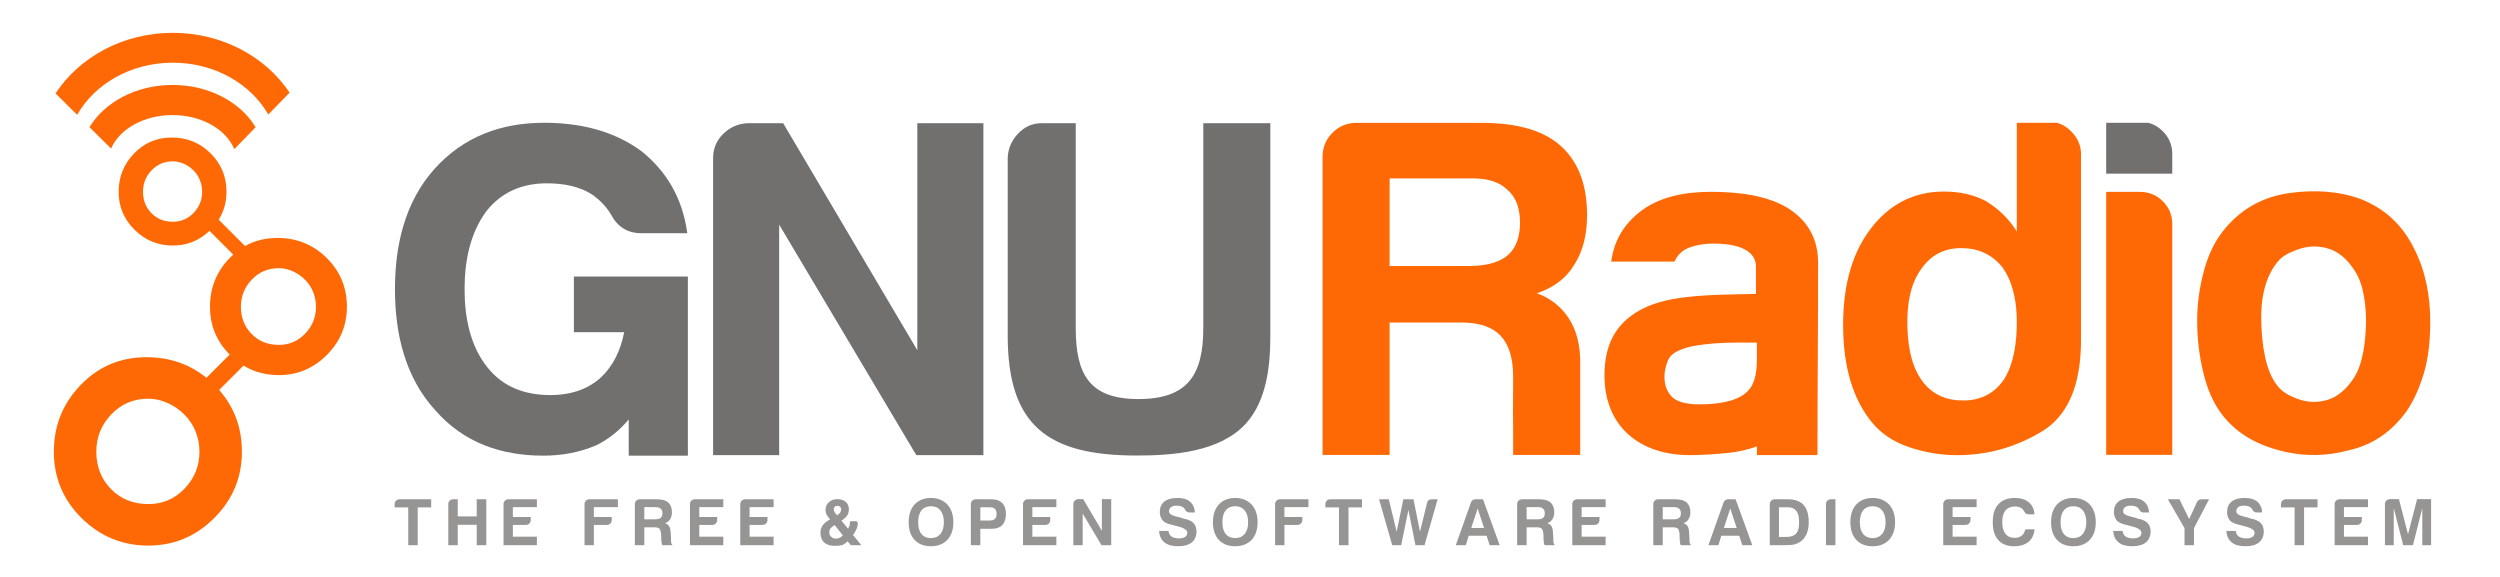
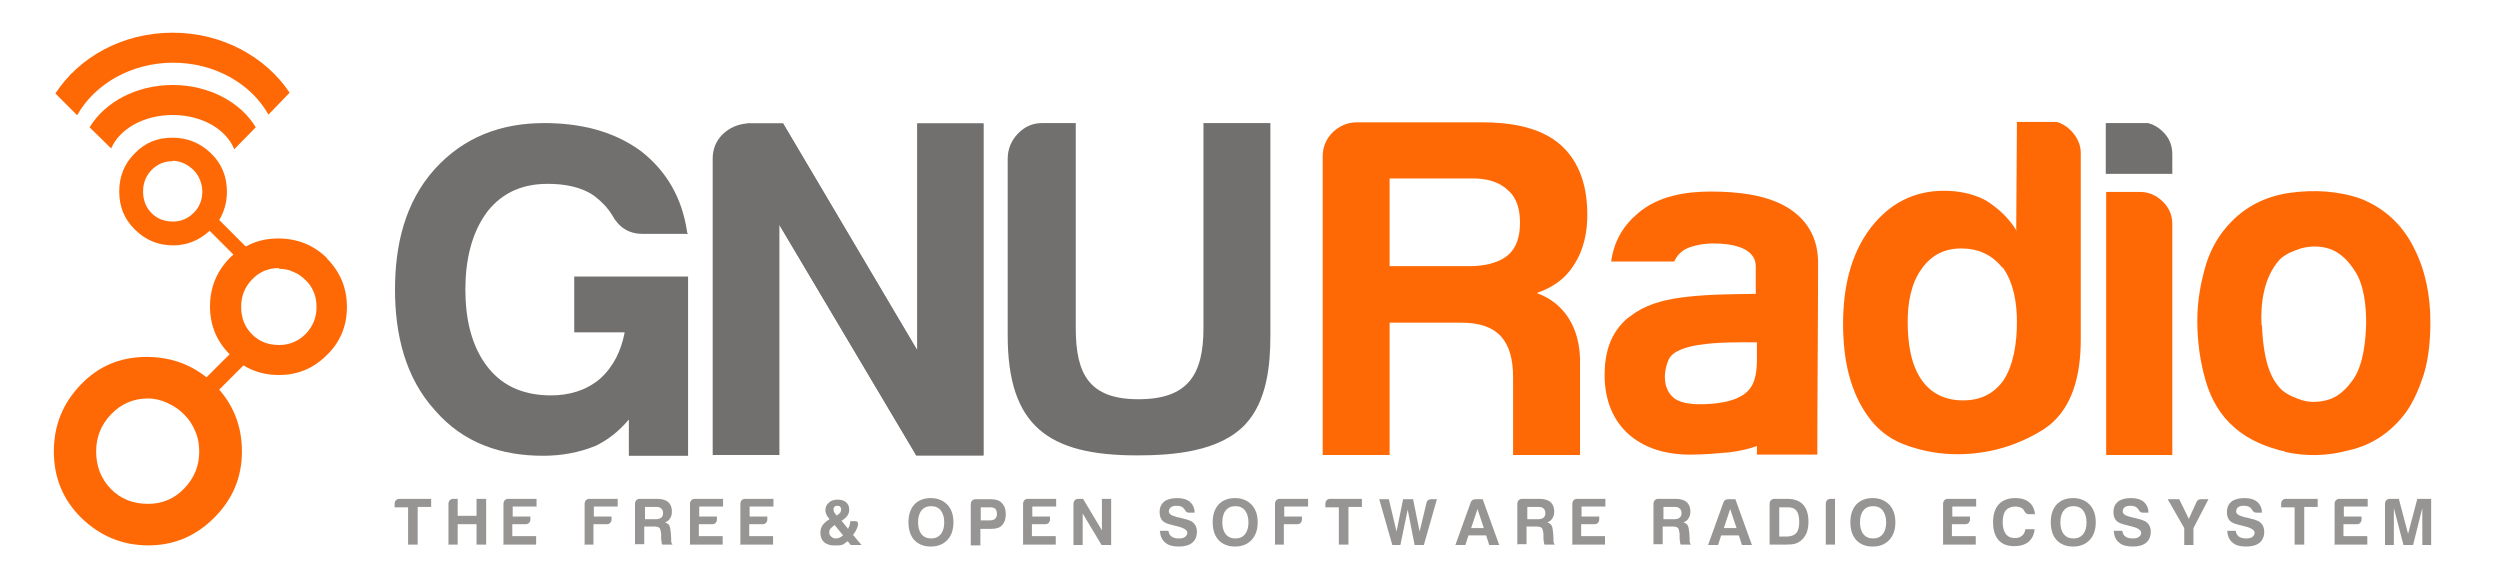
- <svg xmlns="http://www.w3.org/2000/svg" id="svg3965" height="150" width="650" version="1.1">
-   <defs id="defs3967" />
-   <path style="fill:#72706f;fill-rule:evenodd" id="_76325656" d="m 330.289,32.029 -17.434,0 0,53.259 c 0,12.2 -4.055,18.467 -16.888,18.467 -12.809,0 -16.275,-6.547 -16.275,-18.467 l 0,-53.259 -8.844,0 c -2.503,0 -4.581,0.983 -6.263,2.829 -1.684,1.848 -2.581,3.996 -2.581,6.502 l 0,45.898 c 0,23.584 10.597,31.179 33.553,31.179 9.323,0 21.553,-0.88 28.302,-8.236 5.51,-6.005 6.43,-15.163 6.43,-22.943 l 0,-55.228 z" />
-   <path style="fill:#72706f;fill-rule:evenodd" id="_76325560" d="m 185.406,118.334 17.18,0 0,-59.921 35.141,59.07 0.532,0.85 4.558,0 12.868,-0.006 -0.004,-0.797 0,-85.502 -17.18,0 0,59.03 -34.882,-59.03 -9.365,0 c -2.44,0.167 -4.54,1.101 -6.271,2.832 -1.734,1.734 -2.578,3.814 -2.578,6.266 l 0,77.207 z" />
-   <path style="fill:#72706f;fill-rule:evenodd" id="_76325464" d="m 178.695,60.634 -0.095,-0.635 c -1.256,-8.391 -5.146,-15.316 -11.76,-20.648 l -0.007,-0.007 -0.011,-0.007 c -7.396,-5.457 -16.276,-7.418 -25.339,-7.418 -11.17,0 -20.941,3.583 -28.504,11.984 -7.752,8.652 -10.291,19.941 -10.291,31.281 0,11.466 2.585,22.875 10.533,31.543 7.344,8.367 17.069,11.743 28.02,11.743 4.701,0 9.328,-0.804 13.667,-2.642 l 0.011,-0.005 0.014,-0.006 c 3.259,-1.571 6.037,-3.827 8.378,-6.575 l 0.158,-0.186 0,9.414 15.378,0 0,-46.579 -29.637,0 0,14.479 13.075,0 -0.021,0.107 c -0.9,4.557 -2.805,8.732 -6.288,11.894 -3.639,3.15 -8.099,4.35 -12.842,4.35 -6.458,0 -12.182,-1.963 -16.323,-7.103 -4.646,-5.721 -6.02,-13.246 -6.02,-20.435 0,-7.172 1.373,-14.58 5.784,-20.421 3.993,-4.952 9.325,-7.097 15.611,-7.097 4.217,0 8.654,0.739 12.18,3.197 1.804,1.381 3.414,3.036 4.553,5.015 1.65,3.123 4.274,4.757 7.815,4.757 l 11.96,0 z" />
-   <path d="m 418.91,68.021 16.435,0 c 0.822,-1.781 2.126,-3.026 3.98,-3.694 1.988,-0.718 4.117,-0.999 6.224,-0.999 3.945,0 11.007,0.721 10.998,6.03 -0.004,2.322 -0.018,4.645 0.007,6.966 l 7e-4,0.089 -0.089,0.002 c -5.958,0.142 -12.121,0.145 -18.039,0.832 -4.549,0.528 -9.198,1.534 -13.114,4.016 -0.738,0.468 -1.445,0.984 -2.114,1.546 -4.514,3.794 -6.035,9.037 -6.035,14.792 0,13.389 9.247,20.716 22.149,20.732 l 0.252,0 c 3.357,-0.011 6.738,-0.268 10.075,-0.612 2.404,-0.263 4.764,-0.801 7.04,-1.618 l 0.12,-0.043 0,2.249 15.745,0 c 7.1e-4,-16.648 0.162,-33.296 0.162,-49.944 0,-5.842 -2.32,-10.475 -7.148,-13.793 -5.703,-3.897 -14.035,-4.698 -20.751,-4.698 -6.652,0 -13.789,1.237 -19.009,5.666 -3.923,3.275 -6.218,7.426 -6.89,12.482 z m 37.891,21.065 0,4.023 c -0.032,2.975 -0.212,6.413 -2.448,8.649 -2.887,2.887 -8.634,3.374 -12.503,3.374 -2.197,0 -5.369,-0.282 -7.049,-1.867 -2.584,-2.437 -2.424,-6.572 -1.113,-9.612 1.132,-2.626 5.339,-3.502 7.839,-3.891 4.867,-0.758 10.261,-0.73 15.185,-0.677 l 0.089,0.001 z" id="_76324888" style="fill:#ff6905;fill-rule:evenodd" />
-   <path d="m 594.141,117.476 c 5.498,1.217 11.015,1.095 16.452,-0.381 6.322,-1.379 11.288,-4.91 15.083,-10.126 2.011,-2.923 3.422,-6.29 4.455,-9.671 1.332,-4.334 1.732,-9.092 1.732,-13.607 0,-6.595 -1.151,-13.157 -4.203,-19.056 -2.958,-6.064 -7.561,-10.388 -13.838,-12.87 -5.899,-2.149 -12.151,-2.432 -18.333,-1.604 -6.606,0.888 -12.189,3.735 -16.563,8.777 -2.836,3.199 -4.675,7.019 -5.803,11.121 -1.22,4.364 -1.86,8.843 -1.86,13.377 0,5.332 0.714,10.607 2.219,15.726 1.383,4.654 3.714,8.813 7.426,12.004 3.701,3.322 8.433,5.229 13.234,6.309 z M 587.956,84.563 c -0.267,-5.931 0.563,-12.498 4.726,-17.067 1.435,-1.409 3.607,-2.298 5.5,-2.881 2.506,-0.75 5.025,-0.699 7.506,0.128 2.881,0.96 5.016,3.254 6.61,5.753 2.392,3.721 2.872,9.139 2.872,13.451 -0.114,4.474 -0.687,10.592 -3.233,14.423 -1.676,2.513 -3.914,4.765 -6.887,5.626 -2.554,0.739 -5.118,0.661 -7.614,-0.256 -1.875,-0.689 -4.024,-1.733 -5.247,-3.373 -3.251,-3.918 -4.027,-10.917 -4.233,-15.804 z" id="_97397504" style="fill:#ff6905;fill-rule:evenodd" />
-   <path style="fill:#72706f;fill-rule:evenodd" id="path3476" d="m 547.61,45.157 17.18,0 0,-5.118 c 0,-2.308 -0.819,-4.275 -2.451,-5.906 -1.067,-1.067 -2.318,-1.83 -3.773,-2.198 l -10.956,7.1e-4 0,13.221 z" />
-   <path d="m 547.61,49.894 0,68.378 17.18,0 0,-60.042 c 0,-2.297 -0.827,-4.261 -2.451,-5.885 -1.624,-1.624 -3.588,-2.451 -5.885,-2.451 l -8.844,0 z" id="_97397312" style="fill:#ff6905;fill-rule:evenodd" />
-   <path style="fill:#ff6905;fill-rule:evenodd" id="path3480" d="m 524.37,31.935 0,28.249 -0.166,-0.262 c -2.018,-3.176 -4.686,-5.713 -7.907,-7.654 -3.369,-1.776 -7.097,-2.466 -10.881,-2.466 -7.936,0 -14.213,3.369 -19.024,9.64 -5.471,7.157 -7.18,16.183 -7.18,25.011 0,8.767 1.636,17.932 7.179,24.989 2.574,3.278 5.948,5.461 9.887,6.788 4.079,1.402 8.298,2.112 12.61,2.112 7.912,0 15.278,-2.073 22.034,-6.19 8.205,-4.984 10.14,-14.81 10.14,-23.74 l 0,-48.396 c 0,-2.242 -0.919,-4.147 -2.452,-5.76 -1.065,-1.12 -2.329,-1.937 -3.821,-2.323 l -10.42,7.1e-4 z m -3.744,37.562 c 2.903,4.068 3.744,9.302 3.744,14.195 0,5.001 -0.65,10.919 -3.489,15.189 -2.557,3.584 -6.109,5.246 -10.489,5.246 -4.437,0 -8.13,-1.583 -10.743,-5.245 -3.023,-4.238 -3.743,-10.121 -3.743,-15.189 0,-4.783 0.802,-10.019 3.743,-13.94 2.504,-3.51 5.926,-5.245 10.235,-5.245 4.362,0 8,1.567 10.742,4.991 z" />
-   <path d="m 343.867,118.275 17.433,0 0,-34.419 18.699,0 c 9.585,0 13.419,4.896 13.419,14.163 l 0,0.218 c -0.002,2.819 -0.046,5.638 -0.04,8.457 l -3.5e-4,0.144 c -0.003,1.53 0.007,3.061 0.04,4.593 l 0,6.845 17.434,0 0,-23.267 c 0.159,-4.834 -0.865,-9.762 -3.947,-13.601 -1.815,-2.261 -4.348,-4.113 -7.099,-5.061 l -0.245,-0.084 0.245,-0.086 c 3.886,-1.359 7.224,-3.592 9.375,-7.161 2.577,-3.878 3.457,-8.505 3.457,-13.098 0,-6.808 -1.697,-13.386 -6.913,-18.055 -5.424,-4.806 -13.542,-5.926 -20.518,-5.926 l -32.497,0 c -2.441,0 -4.539,0.85 -6.266,2.578 -1.728,1.727 -2.578,3.825 -2.578,6.266 l 0,77.496 z m 48.09,-68.883 c 2.499,2.128 3.248,5.331 3.248,8.493 0,3.169 -0.743,6.381 -3.25,8.516 -2.665,2.247 -6.626,2.752 -9.987,2.752 l -20.668,0 0,-22.769 21.663,0 c 3.217,0 6.639,0.653 8.994,3.008 z" id="_97397120" style="fill:#ff6905;fill-rule:evenodd" />
-   <path style="fill:#ff6905;fill-rule:evenodd" id="path3486" d="m 20.067,29.854 c 4.549,-8.034 13.976,-13.554 24.866,-13.554 10.854,0 20.256,5.485 24.822,13.476 l 5.541,-5.685 C 69.082,14.769 57.808,8.536 44.933,8.536 c -12.967,0 -24.311,6.323 -30.496,15.758 l 5.63,5.561 z" />
-   <path style="fill:#ff6905;fill-rule:evenodd" id="path3488" d="m 44.866,22.085 c -9.485,0 -17.688,4.484 -21.598,10.996 l 5.617,5.547 c 2.163,-5.053 8.501,-8.713 15.981,-8.713 7.555,0 13.944,3.734 16.044,8.865 l 5.554,-5.698 C 62.555,26.57 54.352,22.085 44.866,22.085 Z" />
-   <path d="m 106.144,141.748 0,-9.818 -3.539,0 0,-0.867 q 0,-0.52 0.347,-0.867 0.382,-0.382 0.902,-0.382 l 8.257,0 0,2.116 -3.504,0 0,9.818 -2.463,0 z" style="fill:#969594;fill-rule:evenodd" id="path4301" />
-   <path d="m 116.553,141.748 0,-10.685 q 0,-0.52 0.347,-0.867 0.382,-0.382 0.902,-0.382 l 1.214,0 0,4.441 4.926,0 0,-4.441 2.498,0 0,11.934 -2.498,0 0,-5.308 -4.926,0 0,5.308 -2.463,0 z" style="fill:#969594;fill-rule:evenodd" id="path4298" />
-   <path d="m 130.917,141.748 0,-10.685 q 0,-0.52 0.347,-0.867 0.382,-0.382 0.902,-0.382 l 7.424,0 0,2.047 -6.245,0 0,2.567 4.649,0 0,0.798 q 0,0.52 -0.382,0.902 -0.347,0.347 -0.867,0.347 l -3.4,0 0,3.053 6.245,0 0,2.22 -8.673,0 z" style="fill:#969594;fill-rule:evenodd" id="path4295" />
-   <path d="m 151.978,141.748 0,-10.685 q 0,-0.52 0.347,-0.867 0.382,-0.382 0.902,-0.382 l 7.424,0 0,2.047 -6.245,0 0,2.567 4.649,0 0,0.798 q 0,0.52 -0.382,0.902 -0.347,0.347 -0.867,0.347 l -3.4,0 0,5.273 -2.428,0 z" style="fill:#969594;fill-rule:evenodd" id="path4292" />
-   <path d="m 165.057,141.748 0,-10.685 q 0,-0.52 0.347,-0.867 0.382,-0.382 0.902,-0.382 l 4.545,0 q 1.943,0 2.879,0.833 0.971,0.867 0.971,2.533 0,1.11 -0.486,1.839 -0.416,0.694 -1.318,1.006 0.798,0.278 1.11,0.833 0.312,0.52 0.382,1.769 l 0.069,1.422 q 0,0.208 0,0.451 0,0.243 0.035,0.451 0.104,0.624 0.416,0.798 l -2.706,0 q -0.173,-0.347 -0.208,-0.729 -0.069,-0.555 -0.069,-0.763 l -0.035,-1.284 q -0.069,-1.041 -0.416,-1.492 -0.382,-0.382 -1.353,-0.382 l -2.602,0 0,4.649 -2.463,0 z m 2.463,-6.73 2.879,0 q 0.937,0 1.388,-0.382 0.451,-0.382 0.451,-1.18 0,-0.798 -0.451,-1.18 -0.416,-0.416 -1.249,-0.416 l -3.018,0 0,3.157 z" style="fill:#969594;fill-rule:evenodd" id="path4289" />
-   <path d="m 179.386,141.748 0,-10.685 q 0,-0.52 0.347,-0.867 0.382,-0.382 0.902,-0.382 l 7.424,0 0,2.047 -6.245,0 0,2.567 4.649,0 0,0.798 q 0,0.52 -0.382,0.902 -0.347,0.347 -0.867,0.347 l -3.4,0 0,3.053 6.245,0 0,2.22 -8.673,0 z" style="fill:#969594;fill-rule:evenodd" id="path4286" />
-   <path d="m 192.465,141.748 0,-10.685 q 0,-0.52 0.347,-0.867 0.382,-0.382 0.902,-0.382 l 7.424,0 0,2.047 -6.245,0 0,2.567 4.649,0 0,0.798 q 0,0.52 -0.382,0.902 -0.347,0.347 -0.867,0.347 l -3.4,0 0,3.053 6.245,0 0,2.22 -8.673,0 z" style="fill:#969594;fill-rule:evenodd" id="path4283" />
-   <path d="m 216.995,136.51 -0.624,0.451 q -0.416,0.312 -0.555,0.624 -0.208,0.382 -0.208,0.833 0,0.659 0.486,1.145 0.486,0.486 1.18,0.486 0.486,0 1.006,-0.208 0.416,-0.173 0.867,-0.624 l -2.151,-2.706 z m 0.624,-2.533 0.312,-0.208 q 0.382,-0.278 0.555,-0.59 0.208,-0.347 0.208,-0.763 0,-0.416 -0.278,-0.659 -0.243,-0.243 -0.694,-0.243 -0.451,0 -0.694,0.243 -0.278,0.278 -0.278,0.659 0,0.139 0.139,0.486 0.035,0.173 0.139,0.312 0.104,0.139 0.208,0.278 l 0.382,0.486 z m -1.804,1.075 -0.486,-0.624 q -0.382,-0.451 -0.52,-0.902 -0.173,-0.451 -0.173,-0.902 0,-1.318 0.867,-2.047 0.833,-0.798 2.255,-0.798 1.353,0 2.151,0.729 0.798,0.694 0.798,1.908 0,0.937 -0.451,1.631 -0.52,0.729 -1.492,1.318 l 1.735,2.116 q 0.208,-0.382 0.382,-0.867 0.104,-0.659 0.173,-1.11 l 1.249,0 q 0.555,0 0.659,0.312 0.104,0.312 0.069,0.59 -0.104,0.486 -0.278,1.041 -0.416,0.937 -0.971,1.665 l 2.186,2.637 -2.775,0 -0.798,-1.006 q -0.382,0.347 -0.763,0.624 -0.382,0.278 -0.798,0.382 -1.145,0.243 -2.394,0.139 -1.249,-0.104 -2.116,-0.798 -1.006,-0.937 -1.006,-2.498 0,-1.145 0.555,-1.977 0.59,-0.833 1.943,-1.561 z" style="fill:#969594;fill-rule:evenodd" id="path4280" />
-   <path d="m 238.717,135.781 q 0,2.012 0.867,3.053 0.867,1.075 2.463,1.075 1.561,0 2.463,-1.075 0.902,-1.11 0.902,-3.053 0,-1.943 -0.902,-3.088 -0.902,-1.075 -2.463,-1.075 -1.596,0 -2.463,1.075 -0.867,1.075 -0.867,3.088 z m -2.463,0 q 0,-2.914 1.526,-4.614 1.631,-1.7 4.267,-1.7 2.602,0 4.267,1.7 1.561,1.735 1.561,4.614 0,2.879 -1.561,4.579 -1.596,1.665 -4.267,1.665 -2.706,0 -4.267,-1.665 -1.526,-1.665 -1.526,-4.579 z" style="fill:#969594;fill-rule:evenodd" id="path4277" />
-   <path d="m 254.884,137.481 0,4.267 -2.463,0 0,-10.685 q 0,-0.52 0.347,-0.867 0.382,-0.382 0.902,-0.382 l 4.059,0 q 1.908,0 2.845,0.971 0.971,0.971 0.971,2.879 0,1.804 -0.937,2.845 -0.937,0.971 -2.706,0.971 l -3.018,0 z m 0,-2.151 2.394,0 q 0.971,0 1.388,-0.416 0.451,-0.382 0.451,-1.318 0,-0.798 -0.416,-1.284 -0.486,-0.416 -1.284,-0.416 l -2.533,0 0,3.435 z" style="fill:#969594;fill-rule:evenodd" id="path4274" />
-   <path d="m 265.985,141.748 0,-10.685 q 0,-0.52 0.347,-0.867 0.382,-0.382 0.902,-0.382 l 7.424,0 0,2.047 -6.245,0 0,2.567 4.649,0 0,0.798 q 0,0.52 -0.382,0.902 -0.347,0.347 -0.867,0.347 l -3.4,0 0,3.053 6.245,0 0,2.22 -8.673,0 z" style="fill:#969594;fill-rule:evenodd" id="path4271" />
-   <path d="m 279.067,141.748 0,-10.685 q 0,-0.52 0.347,-0.867 0.382,-0.382 0.902,-0.416 l 1.318,0 4.857,8.222 0,-8.222 2.428,0 0,11.969 -2.533,0 -4.892,-8.222 0,8.222 -2.428,0 z" style="fill:#969594;fill-rule:evenodd" id="path4268" />
-   <path d="m 301.375,138.036 2.428,0 q 0.139,1.041 0.798,1.457 0.694,0.486 1.908,0.486 1.075,0 1.631,-0.382 0.555,-0.382 0.555,-1.11 0,-1.11 -3.122,-1.804 l -0.069,-0.035 q 0,0 -0.278,-0.069 -1.769,-0.382 -2.359,-0.798 -0.694,-0.382 -0.971,-1.11 -0.347,-0.624 -0.347,-1.596 0,-1.7 1.18,-2.671 1.18,-0.937 3.435,-0.937 2.116,0 3.261,0.971 1.18,1.075 1.249,2.81 l -1.388,0 q -0.798,0 -1.145,-0.729 l 0,0 q -0.173,-0.347 -0.486,-0.59 -0.624,-0.451 -1.7,-0.451 -1.041,0 -1.492,0.382 -0.52,0.382 -0.52,1.075 0,0.937 2.012,1.388 0.59,0.173 0.867,0.208 0.624,0.208 1.075,0.347 0.486,0.104 0.763,0.173 0.486,0.208 0.971,0.416 0.694,0.416 1.075,1.075 0.382,0.729 0.382,1.596 0,1.873 -1.249,2.914 -1.249,0.971 -3.539,0.971 -2.359,0 -3.539,-1.006 -1.284,-1.006 -1.388,-2.984 z" style="fill:#969594;fill-rule:evenodd" id="path4265" />
-   <path d="m 331.525,141.748 0,-10.685 q 0,-0.52 0.347,-0.867 0.382,-0.382 0.902,-0.382 l 7.424,0 0,2.047 -6.245,0 0,2.567 4.649,0 0,0.798 q 0,0.52 -0.382,0.902 -0.347,0.347 -0.867,0.347 l -3.4,0 0,5.273 -2.428,0 z" style="fill:#969594;fill-rule:evenodd" id="path4262" />
-   <path d="m 348.142,141.748 0,-9.818 -3.539,0 0,-0.867 q 0,-0.52 0.347,-0.867 0.382,-0.382 0.902,-0.382 l 8.257,0 0,2.116 -3.504,0 0,9.818 -2.463,0 z" style="fill:#969594;fill-rule:evenodd" id="path4259" />
-   <path d="m 361.985,141.748 -3.435,-11.934 2.533,0 2.047,8.43 1.735,-8.43 2.637,0 1.7,8.43 1.839,-7.528 q 0.208,-0.902 1.214,-0.902 l 1.526,0 -3.4,11.934 -2.359,0 -1.839,-9.159 -1.873,9.159 -2.324,0 z" style="fill:#969594;fill-rule:evenodd" id="path4256" />
-   <path d="m 383.637,129.814 1.943,0 4.337,11.934 -2.602,0 -0.798,-2.463 -4.649,0 -0.763,2.463 -2.602,0 3.955,-11.136 q 0.312,-0.798 1.18,-0.798 z m 0.555,2.394 -1.665,5.065 3.33,0 -1.665,-5.065 z" style="fill:#969594;fill-rule:evenodd" id="path4253" />
-   <path d="m 394.462,141.748 0,-10.685 q 0,-0.52 0.347,-0.867 0.382,-0.382 0.902,-0.382 l 4.545,0 q 1.943,0 2.879,0.833 0.971,0.867 0.971,2.533 0,1.11 -0.486,1.839 -0.416,0.694 -1.318,1.006 0.798,0.278 1.11,0.833 0.312,0.52 0.382,1.769 l 0.069,1.422 q 0,0.208 0,0.451 0,0.243 0.035,0.451 0.104,0.624 0.416,0.798 l -2.706,0 q -0.173,-0.347 -0.208,-0.729 -0.069,-0.555 -0.069,-0.763 l -0.035,-1.284 q -0.069,-1.041 -0.416,-1.492 -0.382,-0.382 -1.353,-0.382 l -2.602,0 0,4.649 -2.463,0 z m 2.463,-6.73 2.879,0 q 0.937,0 1.388,-0.382 0.451,-0.382 0.451,-1.18 0,-0.798 -0.451,-1.18 -0.416,-0.416 -1.249,-0.416 l -3.018,0 0,3.157 z" style="fill:#969594;fill-rule:evenodd" id="path4250" />
-   <path d="m 408.791,141.748 0,-10.685 q 0,-0.52 0.347,-0.867 0.382,-0.382 0.902,-0.382 l 7.424,0 0,2.047 -6.245,0 0,2.567 4.649,0 0,0.798 q 0,0.52 -0.382,0.902 -0.347,0.347 -0.867,0.347 l -3.4,0 0,3.053 6.245,0 0,2.22 -8.673,0 z" style="fill:#969594;fill-rule:evenodd" id="path4247" />
-   <path d="m 429.852,141.748 0,-10.685 q 0,-0.52 0.347,-0.867 0.382,-0.382 0.902,-0.382 l 4.545,0 q 1.943,0 2.879,0.833 0.971,0.867 0.971,2.533 0,1.11 -0.486,1.839 -0.416,0.694 -1.318,1.006 0.798,0.278 1.11,0.833 0.312,0.52 0.382,1.769 l 0.069,1.422 q 0,0.208 0,0.451 0,0.243 0.035,0.451 0.104,0.624 0.416,0.798 l -2.706,0 q -0.173,-0.347 -0.208,-0.729 -0.069,-0.555 -0.069,-0.763 l -0.035,-1.284 q -0.069,-1.041 -0.416,-1.492 -0.382,-0.382 -1.353,-0.382 l -2.602,0 0,4.649 -2.463,0 z m 2.463,-6.73 2.879,0 q 0.937,0 1.388,-0.382 0.451,-0.382 0.451,-1.18 0,-0.798 -0.451,-1.18 -0.416,-0.416 -1.249,-0.416 l -3.018,0 0,3.157 z" style="fill:#969594;fill-rule:evenodd" id="path4244" />
-   <path d="m 449.316,129.814 1.943,0 4.337,11.934 -2.602,0 -0.798,-2.463 -4.649,0 -0.763,2.463 -2.602,0 3.955,-11.136 q 0.312,-0.798 1.18,-0.798 z m 0.555,2.394 -1.665,5.065 3.33,0 -1.665,-5.065 z" style="fill:#969594;fill-rule:evenodd" id="path4241" />
-   <path d="m 460.14,141.748 0,-10.685 q 0,-0.52 0.347,-0.867 0.382,-0.382 0.902,-0.382 l 3.435,0 q 2.741,0 4.094,1.457 1.353,1.526 1.353,4.51 0,1.596 -0.486,2.879 -0.555,1.318 -1.457,2.012 -0.763,0.59 -1.631,0.833 -0.833,0.243 -2.533,0.243 l -4.024,0 z m 2.394,-2.151 1.977,0 q 1.7,0 2.498,-0.902 0.763,-0.833 0.763,-2.914 0,-2.012 -0.729,-2.949 -0.694,-0.937 -2.22,-0.937 l -2.29,0 0,7.702 z" style="fill:#969594;fill-rule:evenodd" id="path4238" />
-   <path d="m 474.746,141.748 0,-10.685 q 0,-0.52 0.347,-0.867 0.382,-0.382 0.902,-0.382 l 1.214,0 0,11.934 -2.463,0 z" style="fill:#969594;fill-rule:evenodd" id="path4235" />
-   <path d="m 483.559,135.781 q 0,2.012 0.867,3.053 0.867,1.075 2.463,1.075 1.561,0 2.463,-1.075 0.902,-1.11 0.902,-3.053 0,-1.943 -0.902,-3.088 -0.902,-1.075 -2.463,-1.075 -1.596,0 -2.463,1.075 -0.867,1.075 -0.867,3.088 z m -2.463,0 q 0,-2.914 1.526,-4.614 1.631,-1.7 4.267,-1.7 2.602,0 4.267,1.7 1.561,1.735 1.561,4.614 0,2.879 -1.561,4.579 -1.596,1.665 -4.267,1.665 -2.706,0 -4.267,-1.665 -1.526,-1.665 -1.526,-4.579 z" style="fill:#969594;fill-rule:evenodd" id="path4232" />
-   <path d="m 505.247,141.748 0,-10.685 q 0,-0.52 0.347,-0.867 0.382,-0.382 0.902,-0.382 l 7.424,0 0,2.047 -6.245,0 0,2.567 4.649,0 0,0.798 q 0,0.52 -0.382,0.902 -0.347,0.347 -0.867,0.347 l -3.4,0 0,3.053 6.245,0 0,2.22 -8.673,0 z" style="fill:#969594;fill-rule:evenodd" id="path4229" />
-   <path d="m 528.976,137.62 q -0.173,2.082 -1.561,3.261 -1.422,1.145 -3.747,1.145 -2.706,0 -4.128,-1.631 -1.422,-1.561 -1.422,-4.614 0,-3.122 1.457,-4.684 1.492,-1.631 4.302,-1.631 2.29,0 3.643,1.145 1.284,1.11 1.457,3.122 l -1.492,0 q -0.833,0 -1.18,-0.729 l 0,0 q -0.243,-0.451 -0.59,-0.798 -0.694,-0.52 -1.839,-0.52 -1.596,0 -2.463,1.041 -0.833,1.041 -0.833,3.053 0,1.943 0.833,2.984 0.798,1.075 2.394,1.075 1.11,0 1.839,-0.555 0.659,-0.52 0.937,-1.665 l 2.394,0 z" style="fill:#969594;fill-rule:evenodd" id="path4226" />
-   <path d="m 535.742,135.781 q 0,2.012 0.867,3.053 0.867,1.075 2.463,1.075 1.561,0 2.463,-1.075 0.902,-1.11 0.902,-3.053 0,-1.943 -0.902,-3.088 -0.902,-1.075 -2.463,-1.075 -1.596,0 -2.463,1.075 -0.867,1.075 -0.867,3.088 z m -2.463,0 q 0,-2.914 1.526,-4.614 1.631,-1.7 4.267,-1.7 2.602,0 4.267,1.7 1.561,1.735 1.561,4.614 0,2.879 -1.561,4.579 -1.596,1.665 -4.267,1.665 -2.706,0 -4.267,-1.665 -1.526,-1.665 -1.526,-4.579 z" style="fill:#969594;fill-rule:evenodd" id="path4223" />
-   <path d="m 549.446,138.036 2.428,0 q 0.139,1.041 0.798,1.457 0.694,0.486 1.908,0.486 1.075,0 1.631,-0.382 0.555,-0.382 0.555,-1.11 0,-1.11 -3.122,-1.804 l -0.069,-0.035 q 0,0 -0.278,-0.069 -1.769,-0.382 -2.359,-0.798 -0.694,-0.382 -0.971,-1.11 -0.347,-0.624 -0.347,-1.596 0,-1.7 1.18,-2.671 1.18,-0.937 3.435,-0.937 2.116,0 3.261,0.971 1.18,1.075 1.249,2.81 l -1.388,0 q -0.798,0 -1.145,-0.729 l 0,0 q -0.173,-0.347 -0.486,-0.59 -0.624,-0.451 -1.7,-0.451 -1.041,0 -1.492,0.382 -0.52,0.382 -0.52,1.075 0,0.937 2.012,1.388 0.59,0.173 0.867,0.208 0.624,0.208 1.075,0.347 0.486,0.104 0.763,0.173 0.486,0.208 0.971,0.416 0.694,0.416 1.075,1.075 0.382,0.729 0.382,1.596 0,1.873 -1.249,2.914 -1.249,0.971 -3.539,0.971 -2.359,0 -3.539,-1.006 -1.284,-1.006 -1.388,-2.984 z" style="fill:#969594;fill-rule:evenodd" id="path4220" />
-   <path d="m 570.437,141.748 -2.463,0 0,-4.441 -4.337,-7.494 3.018,0 2.533,5.135 2.047,-4.441 q 0.347,-0.694 1.145,-0.694 l 1.977,0 -3.92,7.494 0,4.441 z" style="fill:#969594;fill-rule:evenodd" id="path4217" />
-   <path d="m 578.866,138.036 2.428,0 q 0.139,1.041 0.798,1.457 0.694,0.486 1.908,0.486 1.075,0 1.631,-0.382 0.555,-0.382 0.555,-1.11 0,-1.11 -3.122,-1.804 l -0.069,-0.035 q 0,0 -0.278,-0.069 -1.769,-0.382 -2.359,-0.798 -0.694,-0.382 -0.971,-1.11 -0.347,-0.624 -0.347,-1.596 0,-1.7 1.18,-2.671 1.18,-0.937 3.435,-0.937 2.116,0 3.261,0.971 1.18,1.075 1.249,2.81 l -1.388,0 q -0.798,0 -1.145,-0.729 l 0,0 q -0.173,-0.347 -0.486,-0.59 -0.624,-0.451 -1.7,-0.451 -1.041,0 -1.492,0.382 -0.52,0.382 -0.52,1.075 0,0.937 2.012,1.388 0.59,0.173 0.867,0.208 0.624,0.208 1.075,0.347 0.486,0.104 0.763,0.173 0.486,0.208 0.971,0.416 0.694,0.416 1.075,1.075 0.382,0.729 0.382,1.596 0,1.873 -1.249,2.914 -1.249,0.971 -3.539,0.971 -2.359,0 -3.539,-1.006 -1.284,-1.006 -1.388,-2.984 z" style="fill:#969594;fill-rule:evenodd" id="path4214" />
-   <path d="m 596.596,141.748 0,-9.818 -3.539,0 0,-0.867 q 0,-0.52 0.347,-0.867 0.382,-0.382 0.902,-0.382 l 8.257,0 0,2.116 -3.504,0 0,9.818 -2.463,0 z" style="fill:#969594;fill-rule:evenodd" id="path4211" />
-   <path d="m 607.003,141.748 0,-10.685 q 0,-0.52 0.347,-0.867 0.382,-0.382 0.902,-0.382 l 7.424,0 0,2.047 -6.245,0 0,2.567 4.649,0 0,0.798 q 0,0.52 -0.382,0.902 -0.347,0.347 -0.867,0.347 l -3.4,0 0,3.053 6.245,0 0,2.22 -8.673,0 z" style="fill:#969594;fill-rule:evenodd" id="path4208" />
-   <path d="m 620.082,141.748 0,-10.685 q 0,-0.52 0.347,-0.867 0.382,-0.382 0.902,-0.416 l 2.394,0 2.359,9.124 2.359,-9.124 3.643,0 0,11.969 -2.29,0 0,-9.645 -2.428,9.645 -2.533,0 -2.463,-9.645 0,9.645 -2.29,0 z" style="fill:#969594;fill-rule:evenodd" id="path4205" />
-   <path style="fill:#ff6905;fill-rule:evenodd" id="path3484" d="m 84.937,67.067 c 3.505,3.465 5.258,7.696 5.258,12.692 0,4.875 -1.743,9.056 -5.228,12.541 -3.485,3.485 -7.645,5.228 -12.48,5.228 -3.392,0 -6.448,-0.825 -9.168,-2.475 l -6.341,6.341 c 3.945,4.489 5.918,9.839 5.918,16.052 0,6.696 -2.394,12.438 -7.181,17.226 -4.787,4.787 -10.501,7.181 -17.143,7.181 -6.752,0 -12.536,-2.38 -17.351,-7.14 C 16.407,129.952 14,124.197 14,117.445 c 0,-6.752 2.324,-12.536 6.974,-17.351 4.649,-4.815 10.349,-7.222 17.101,-7.222 5.988,0 11.188,1.783 15.601,5.35 l 6.036,-6.036 c -3.41,-3.437 -5.114,-7.579 -5.114,-12.427 0,-4.916 1.692,-9.126 5.077,-12.632 0.314,-0.325 0.635,-0.636 0.963,-0.931 l -6.173,-6.173 c -2.682,2.548 -5.857,3.822 -9.527,3.822 -3.871,0 -7.188,-1.365 -9.948,-4.094 -2.761,-2.729 -4.141,-6.029 -4.141,-9.901 0,-3.871 1.333,-7.188 3.999,-9.949 2.666,-2.761 5.934,-4.141 9.805,-4.141 3.967,0 7.33,1.365 10.092,4.094 2.76,2.729 4.141,6.061 4.141,9.996 0,2.693 -0.675,5.116 -2.024,7.27 l 6.853,6.853 c 2.498,-1.404 5.301,-2.105 8.411,-2.105 5.036,0 9.307,1.732 12.813,5.198 z M 44.938,41.949 c -2.189,0 -4.03,0.777 -5.522,2.332 -1.491,1.555 -2.237,3.412 -2.237,5.569 0,2.221 0.73,4.078 2.19,5.569 1.46,1.491 3.316,2.237 5.569,2.237 2.126,0 3.927,-0.769 5.403,-2.308 1.475,-1.539 2.213,-3.372 2.213,-5.498 0,-1.047 -0.19,-2.047 -0.571,-2.999 -0.381,-0.952 -0.92,-1.777 -1.618,-2.475 -0.698,-0.73 -1.531,-1.317 -2.499,-1.761 -0.968,-0.444 -1.944,-0.666 -2.927,-0.666 z m -6.365,61.714 c -3.819,0 -7.029,1.356 -9.63,4.067 -2.601,2.712 -3.902,5.95 -3.902,9.714 0,3.874 1.273,7.111 3.819,9.713 2.546,2.601 5.784,3.902 9.713,3.902 3.708,0 6.849,-1.342 9.422,-4.027 2.573,-2.684 3.86,-5.88 3.86,-9.588 0,-1.827 -0.332,-3.57 -0.996,-5.23 -0.664,-1.66 -1.605,-3.099 -2.823,-4.317 -1.217,-1.273 -2.67,-2.297 -4.359,-3.072 -1.687,-0.775 -3.39,-1.162 -5.105,-1.162 z M 72.487,69.726 c -2.78,0 -5.117,0.987 -7.011,2.961 -1.894,1.974 -2.841,4.331 -2.841,7.071 0,2.82 0.927,5.177 2.78,7.071 1.854,1.894 4.211,2.84 7.071,2.84 2.699,0 4.986,-0.977 6.859,-2.931 1.873,-1.954 2.81,-4.281 2.81,-6.98 0,-1.33 -0.242,-2.599 -0.725,-3.808 -0.483,-1.209 -1.168,-2.256 -2.055,-3.143 -0.887,-0.927 -1.944,-1.672 -3.173,-2.236 -1.229,-0.564 -2.468,-0.846 -3.717,-0.846 z" />
-   <path d="m 317.821,135.781 q 0,2.012 0.867,3.053 0.867,1.075 2.463,1.075 1.561,0 2.463,-1.075 0.902,-1.11 0.902,-3.053 0,-1.943 -0.902,-3.088 -0.902,-1.075 -2.463,-1.075 -1.596,0 -2.463,1.075 -0.867,1.075 -0.867,3.088 z m -2.463,0 q 0,-2.914 1.526,-4.614 1.631,-1.7 4.267,-1.7 2.602,0 4.267,1.7 1.561,1.735 1.561,4.614 0,2.879 -1.561,4.579 -1.596,1.665 -4.267,1.665 -2.706,0 -4.267,-1.665 -1.526,-1.665 -1.526,-4.579 z" style="fill:#969594;fill-rule:evenodd" id="path4202" />
+ <svg xmlns="http://www.w3.org/2000/svg" height="150" width="650" version="1.1">
+   <style>.s0{fill:#72706f;}.s1{fill:#ff6905;}.s2{fill:#969594;}</style>
+   <path d="m330.3 32-17.4 0 0 53.3c0 12.2-4.1 18.5-16.9 18.5-12.8 0-16.3-6.5-16.3-18.5l0-53.3-8.8 0c-2.5 0-4.6 1-6.3 2.8-1.7 1.8-2.6 4-2.6 6.5l0 45.9c0 23.6 10.6 31.2 33.6 31.2 9.3 0 21.6-0.9 28.3-8.2 5.5-6 6.4-15.2 6.4-22.9l0-55.2zM185.4 118.3l17.2 0 0-59.9 35.1 59.1 0.5 0.9 4.6 0 12.9 0 0-0.8 0-85.5-17.2 0 0 59-34.9-59-9.4 0" fill="#72706f" />
+   <path d="m185.4 118.3 17.2 0 0-59.9 35.1 59.1 0.5 0.9 4.6 0 12.9 0 0-0.8 0-85.5-17.2 0 0 59-34.9-59-9.4 0c-2.4 0.2-4.5 1.1-6.3 2.8-1.7 1.7-2.6 3.8-2.6 6.3l0 77.2z" fill="#72706f" />
+   <path d="m178.7 60.6-0.1-0.6c-1.3-8.4-5.1-15.3-11.8-20.6l0 0 0 0c-7.4-5.5-16.3-7.4-25.3-7.4-11.2 0-20.9 3.6-28.5 12-7.8 8.7-10.3 19.9-10.3 31.3 0 11.5 2.6 22.9 10.5 31.5 7.3 8.4 17.1 11.7 28 11.7 4.7 0 9.3-0.8 13.7-2.6l0 0 0 0c3.3-1.6 6-3.8 8.4-6.6l0.2-0.2 0 9.4 15.4 0 0-46.6-29.6 0 0 14.5 13.1 0 0 0.1c-0.9 4.6-2.8 8.7-6.3 11.9-3.6 3.1-8.1 4.4-12.8 4.4-6.5 0-12.2-2-16.3-7.1-4.6-5.7-6-13.2-6-20.4 0-7.2 1.4-14.6 5.8-20.4 4-5 9.3-7.1 15.6-7.1 4.2 0 8.7 0.7 12.2 3.2 1.8 1.4 3.4 3 4.6 5 1.7 3.1 4.3 4.8 7.8 4.8l12 0z" fill="#72706f" />
+   <path d="m418.9 68 16.4 0c0.8-1.8 2.1-3 4-3.7 2-0.7 4.1-1 6.2-1 3.9 0 11 0.7 11 6 0 2.3 0 4.6 0 7l0 0.1-0.1 0c-6 0.1-12.1 0.1-18 0.8-4.5 0.5-9.2 1.5-13.1 4-0.7 0.5-1.4 1-2.1 1.5-4.5 3.8-6 9-6 14.8 0 13.4 9.2 20.7 22.1 20.7l0.3 0c3.4 0 6.7-0.3 10.1-0.6 2.4-0.3 4.8-0.8 7-1.6l0.1 0 0 2.2 15.7 0c0-16.6 0.2-33.3 0.2-49.9 0-5.8-2.3-10.5-7.1-13.8-5.7-3.9-14-4.7-20.8-4.7-6.7 0-13.8 1.2-19 5.7-3.9 3.3-6.2 7.4-6.9 12.5zm37.9 21.1 0 4c0 3-0.2 6.4-2.4 8.6-2.9 2.9-8.6 3.4-12.5 3.4-2.2 0-5.4-0.3-7-1.9-2.6-2.4-2.4-6.6-1.1-9.6 1.1-2.6 5.3-3.5 7.8-3.9 4.9-0.8 10.3-0.7 15.2-0.7l0.1 0zM594.1 117.5" fill="#ff6905" />
+   <path d="m594.1 117.5c5.5 1.2 11 1.1 16.5-0.4 6.3-1.4 11.3-4.9 15.1-10.1 2-2.9 3.4-6.3 4.5-9.7 1.3-4.3 1.7-9.1 1.7-13.6 0-6.6-1.2-13.2-4.2-19.1-3-6.1-7.6-10.4-13.8-12.9-5.9-2.1-12.2-2.4-18.3-1.6-6.6 0.9-12.2 3.7-16.6 8.8-2.8 3.2-4.7 7-5.8 11.1-1.2 4.4-1.9 8.8-1.9 13.4 0 5.3 0.7 10.6 2.2 15.7 1.4 4.7 3.7 8.8 7.4 12 3.7 3.3 8.4 5.2 13.2 6.3zM588 84.6c-0.3-5.9 0.6-12.5 4.7-17.1 1.4-1.4 3.6-2.3 5.5-2.9 2.5-0.7 5-0.7 7.5 0.1 2.9 1 5 3.3 6.6 5.8 2.4 3.7 2.9 9.1 2.9 13.5-0.1 4.5-0.7 10.6-3.2 14.4-1.7 2.5-3.9 4.8-6.9 5.6-2.6 0.7-5.1 0.7-7.6-0.3-1.9-0.7-4-1.7-5.2-3.4-3.3-3.9-4-10.9-4.2-15.8z" fill="#ff6905" />
+   <path d="m547.6 45.2 17.2 0 0-5.1c0-2.3-0.8-4.3-2.5-5.9-1.1-1.1-2.3-1.8-3.8-2.2l-11 0 0 13.2z" fill="#72706f" />
+   <path d="m547.6 49.9 0 68.4 17.2 0 0-60c0-2.3-0.8-4.3-2.5-5.9-1.6-1.6-3.6-2.5-5.9-2.5l-8.8 0zM524.4 31.9l0 28.2-0.2-0.3" fill="#ff6905" />
+   <path d="m524.4 31.9 0 28.2-0.2-0.3c-2-3.2-4.7-5.7-7.9-7.7-3.4-1.8-7.1-2.5-10.9-2.5-7.9 0-14.2 3.4-19 9.6-5.5 7.2-7.2 16.2-7.2 25 0 8.8 1.6 17.9 7.2 25 2.6 3.3 5.9 5.5 9.9 6.8 4.1 1.4 8.3 2.1 12.6 2.1 7.9 0 15.3-2.1 22-6.2 8.2-5 10.1-14.8 10.1-23.7l0-48.4c0-2.2-0.9-4.1-2.5-5.8-1.1-1.1-2.3-1.9-3.8-2.3l-10.4 0zm-3.7 37.6c2.9 4.1 3.7 9.3 3.7 14.2 0 5-0.7 10.9-3.5 15.2-2.6 3.6-6.1 5.2-10.5 5.2-4.4 0-8.1-1.6-10.7-5.2-3-4.2-3.7-10.1-3.7-15.2 0-4.8 0.8-10 3.7-13.9 2.5-3.5 5.9-5.2 10.2-5.2 4.4 0 8 1.6 10.7 5z" fill="#ff6905" />
+   <path d="m343.9 118.3 17.4 0 0-34.4 18.7 0c9.6 0 13.4 4.9 13.4 14.2l0 0.2c0 2.8 0 5.6 0 8.5l0 0.1c0 1.5 0 3.1 0 4.6l0 6.8 17.4 0 0-23.3c0.2-4.8-0.9-9.8-3.9-13.6-1.8-2.3-4.3-4.1-7.1-5.1l-0.2-0.1 0.2-0.1c3.9-1.4 7.2-3.6 9.4-7.2 2.6-3.9 3.5-8.5 3.5-13.1 0-6.8-1.7-13.4-6.9-18.1-5.4-4.8-13.5-5.9-20.5-5.9l-32.5 0c-2.4 0-4.5 0.9-6.3 2.6-1.7 1.7-2.6 3.8-2.6 6.3l0 77.5zm48.1-68.9c2.5 2.1 3.2 5.3 3.2 8.5 0 3.2-0.7 6.4-3.2 8.5-2.7 2.2-6.6 2.8-10 2.8l-20.7 0 0-22.8 21.7 0c3.2 0 6.6 0.7 9 3z" fill="#ff6905" />
+   <path d="m20.1 29.9c4.5-8 14-13.6 24.9-13.6 10.9 0 20.3 5.5 24.8 13.5l5.5-5.7C69.1 14.8 57.8 8.5 44.9 8.5c-13 0-24.3 6.3-30.5 15.8l5.6 5.6z" fill="#ff6905" />
+   <path d="m44.9 22.1c-9.5 0-17.7 4.5-21.6 11l5.6 5.5c2.2-5.1 8.5-8.7 16-8.7 7.6 0 13.9 3.7 16 8.9l5.6-5.7C62.6 26.6 54.4 22.1 44.9 22.1Z" fill="#ff6905" />
+   <path d="m106.1 141.7 0-9.8-3.5 0 0-0.9q0-0.5 0.3-0.9 0.4-0.4 0.9-0.4l8.3 0 0 2.1-3.5 0 0 9.8-2.5 0zM116.6 141.7l0-10.7" fill="#969594" />
+   <path d="m116.6 141.7 0-10.7q0-0.5 0.3-0.9 0.4-0.4 0.9-0.4l1.2 0 0 4.4 4.9 0 0-4.4 2.5 0 0 11.9-2.5 0 0-5.3-4.9 0 0 5.3-2.5 0z" fill="#969594" />
+   <path d="m130.9 141.7 0-10.7q0-0.5 0.3-0.9 0.4-0.4 0.9-0.4l7.4 0 0 2-6.2 0 0 2.6 4.6 0 0 0.8q0 0.5-0.4 0.9-0.3 0.3-0.9 0.3l-3.4 0 0 3.1 6.2 0 0 2.2-8.7 0z" fill="#969594" />
+   <path d="m152 141.7 0-10.7q0-0.5 0.3-0.9 0.4-0.4 0.9-0.4l7.4 0 0 2-6.2 0 0 2.6 4.6 0 0 0.8q0 0.5-0.4 0.9-0.3 0.3-0.9 0.3l-3.4 0 0 5.3-2.4 0z" fill="#969594" />
+   <path d="m165.1 141.7 0-10.7q0-0.5 0.3-0.9 0.4-0.4 0.9-0.4l4.5 0q1.9 0 2.9 0.8 1 0.9 1 2.5 0 1.1-0.5 1.8-0.4 0.7-1.3 1 0.8 0.3 1.1 0.8 0.3 0.5 0.4 1.8l0.1 1.4q0 0.2 0 0.5 0 0.2 0 0.5 0.1 0.6 0.4 0.8l-2.7 0q-0.2-0.3-0.2-0.7-0.1-0.6-0.1-0.8l0-1.3q-0.1-1-0.4-1.5-0.4-0.4-1.4-0.4l-2.6 0 0 4.6-2.5 0zm2.5-6.7 2.9 0q0.9 0 1.4-0.4 0.5-0.4 0.5-1.2 0-0.8-0.5-1.2-0.4-0.4-1.2-0.4l-3 0 0 3.2z" fill="#969594" />
+   <path d="m179.4 141.7 0-10.7q0-0.5 0.3-0.9 0.4-0.4 0.9-0.4l7.4 0 0 2-6.2 0 0 2.6 4.6 0 0 0.8q0 0.5-0.4 0.9-0.3 0.3-0.9 0.3l-3.4 0 0 3.1 6.2 0 0 2.2-8.7 0z" fill="#969594" />
+   <path d="m192.5 141.7 0-10.7q0-0.5 0.3-0.9 0.4-0.4 0.9-0.4l7.4 0 0 2-6.2 0 0 2.6 4.6 0 0 0.8q0 0.5-0.4 0.9-0.3 0.3-0.9 0.3l-3.4 0 0 3.1 6.2 0 0 2.2-8.7 0z" fill="#969594" />
+   <path d="m217 136.5-0.6 0.5q-0.4 0.3-0.6 0.6-0.2 0.4-0.2 0.8 0 0.7 0.5 1.1 0.5 0.5 1.2 0.5 0.5 0 1-0.2 0.4-0.2 0.9-0.6l-2.2-2.7zm0.6-2.5 0.3-0.2q0.4-0.3 0.6-0.6 0.2-0.3 0.2-0.8 0-0.4-0.3-0.7-0.2-0.2-0.7-0.2-0.5 0-0.7 0.2-0.3 0.3-0.3 0.7 0 0.1 0.1 0.5 0 0.2 0.1 0.3 0.1 0.1 0.2 0.3l0.4 0.5zm-1.8 1.1-0.5-0.6q-0.4-0.5-0.5-0.9-0.2-0.5-0.2-0.9 0-1.3 0.9-2 0.8-0.8 2.3-0.8 1.4 0 2.2 0.7 0.8 0.7 0.8 1.9 0 0.9-0.5 1.6-0.5 0.7-1.5 1.3l1.7 2.1q0.2-0.4 0.4-0.9 0.1-0.7 0.2-1.1l1.2 0q0.6 0 0.7 0.3 0.1 0.3 0.1 0.6-0.1 0.5-0.3 1-0.4 0.9-1 1.7l2.2 2.6-2.8 0-0.8-1q-0.4 0.3-0.8 0.6-0.4 0.3-0.8 0.4-1.1 0.2-2.4 0.1-1.2-0.1-2.1-0.8-1-0.9-1-2.5 0-1.1 0.6-2 0.6-0.8 1.9-1.6z" fill="#969594" />
+   <path d="m238.7 135.8q0 2 0.9 3.1 0.9 1.1 2.5 1.1 1.6 0 2.5-1.1 0.9-1.1 0.9-3.1 0-1.9-0.9-3.1-0.9-1.1-2.5-1.1-1.6 0-2.5 1.1-0.9 1.1-0.9 3.1zm-2.5 0q0-2.9 1.5-4.6 1.6-1.7 4.3-1.7 2.6 0 4.3 1.7 1.6 1.7 1.6 4.6 0 2.9-1.6 4.6-1.6 1.7-4.3 1.7-2.7 0-4.3-1.7-1.5-1.7-1.5-4.6z" fill="#969594" />
+   <path d="m254.9 137.5 0 4.3-2.5 0 0-10.7q0-0.5 0.3-0.9 0.4-0.4 0.9-0.4l4.1 0q1.9 0 2.8 1 1 1 1 2.9 0 1.8-0.9 2.8-0.9 1-2.7 1l-3 0zm0-2.2 2.4 0q1 0 1.4-0.4 0.5-0.4 0.5-1.3 0-0.8-0.4-1.3-0.5-0.4-1.3-0.4l-2.5 0 0 3.4z" fill="#969594" />
+   <path d="m266 141.7 0-10.7q0-0.5 0.3-0.9 0.4-0.4 0.9-0.4l7.4 0 0 2-6.2 0 0 2.6 4.6 0 0 0.8q0 0.5-0.4 0.9-0.3 0.3-0.9 0.3l-3.4 0 0 3.1 6.2 0 0 2.2-8.7 0z" fill="#969594" />
+   <path d="m279.1 141.7 0-10.7q0-0.5 0.3-0.9 0.4-0.4 0.9-0.4l1.3 0 4.9 8.2 0-8.2 2.4 0 0 12-2.5 0-4.9-8.2 0 8.2-2.4 0z" fill="#969594" />
+   <path d="m301.4 138 2.4 0q0.1 1 0.8 1.5 0.7 0.5 1.9 0.5 1.1 0 1.6-0.4 0.6-0.4 0.6-1.1 0-1.1-3.1-1.8l-0.1 0q0 0-0.3-0.1-1.8-0.4-2.4-0.8-0.7-0.4-1-1.1-0.3-0.6-0.3-1.6 0-1.7 1.2-2.7 1.2-0.9 3.4-0.9 2.1 0 3.3 1 1.2 1.1 1.2 2.8l-1.4 0q-0.8 0-1.1-0.7l0 0q-0.2-0.3-0.5-0.6-0.6-0.5-1.7-0.5-1 0-1.5 0.4-0.5 0.4-0.5 1.1 0 0.9 2 1.4 0.6 0.2 0.9 0.2 0.6 0.2 1.1 0.3 0.5 0.1 0.8 0.2 0.5 0.2 1 0.4 0.7 0.4 1.1 1.1 0.4 0.7 0.4 1.6 0 1.9-1.2 2.9-1.2 1-3.5 1-2.4 0-3.5-1-1.3-1-1.4-3z" fill="#969594" />
+   <path d="m331.5 141.7 0-10.7q0-0.5 0.3-0.9 0.4-0.4 0.9-0.4l7.4 0 0 2-6.2 0 0 2.6 4.6 0 0 0.8q0 0.5-0.4 0.9-0.3 0.3-0.9 0.3l-3.4 0 0 5.3-2.4 0z" fill="#969594" />
+   <path d="m348.1 141.7 0-9.8-3.5 0 0-0.9q0-0.5 0.3-0.9 0.4-0.4 0.9-0.4l8.3 0 0 2.1-3.5 0 0 9.8-2.5 0z" fill="#969594" />
+   <path d="m362 141.7-3.4-11.9 2.5 0 2 8.4 1.7-8.4 2.6 0 1.7 8.4 1.8-7.5q0.2-0.9 1.2-0.9l1.5 0-3.4 11.9-2.4 0-1.8-9.2-1.9 9.2-2.3 0z" fill="#969594" />
+   <path d="m383.6 129.8 1.9 0 4.3 11.9-2.6 0-0.8-2.5-4.6 0-0.8 2.5-2.6 0 4-11.1q0.3-0.8 1.2-0.8zm0.6 2.4-1.7 5.1 3.3 0-1.7-5.1z" fill="#969594" />
+   <path d="m394.5 141.7 0-10.7q0-0.5 0.3-0.9 0.4-0.4 0.9-0.4l4.5 0q1.9 0 2.9 0.8 1 0.9 1 2.5 0 1.1-0.5 1.8-0.4 0.7-1.3 1 0.8 0.3 1.1 0.8 0.3 0.5 0.4 1.8l0.1 1.4q0 0.2 0 0.5 0 0.2 0 0.5 0.1 0.6 0.4 0.8l-2.7 0q-0.2-0.3-0.2-0.7-0.1-0.6-0.1-0.8l0-1.3q-0.1-1-0.4-1.5-0.4-0.4-1.4-0.4l-2.6 0 0 4.6-2.5 0zm2.5-6.7 2.9 0q0.9 0 1.4-0.4 0.5-0.4 0.5-1.2 0-0.8-0.5-1.2-0.4-0.4-1.2-0.4l-3 0 0 3.2z" fill="#969594" />
+   <path d="m408.8 141.7 0-10.7q0-0.5 0.3-0.9 0.4-0.4 0.9-0.4l7.4 0 0 2-6.2 0 0 2.6 4.6 0 0 0.8q0 0.5-0.4 0.9-0.3 0.3-0.9 0.3l-3.4 0 0 3.1 6.2 0 0 2.2-8.7 0z" fill="#969594" />
+   <path d="m429.9 141.7 0-10.7q0-0.5 0.3-0.9 0.4-0.4 0.9-0.4l4.5 0q1.9 0 2.9 0.8 1 0.9 1 2.5 0 1.1-0.5 1.8-0.4 0.7-1.3 1 0.8 0.3 1.1 0.8 0.3 0.5 0.4 1.8l0.1 1.4q0 0.2 0 0.5 0 0.2 0 0.5 0.1 0.6 0.4 0.8l-2.7 0q-0.2-0.3-0.2-0.7-0.1-0.6-0.1-0.8l0-1.3q-0.1-1-0.4-1.5-0.4-0.4-1.4-0.4l-2.6 0 0 4.6-2.5 0zm2.5-6.7 2.9 0q0.9 0 1.4-0.4 0.5-0.4 0.5-1.2 0-0.8-0.5-1.2-0.4-0.4-1.2-0.4l-3 0 0 3.2z" fill="#969594" />
+   <path d="m449.3 129.8 1.9 0 4.3 11.9-2.6 0-0.8-2.5-4.6 0-0.8 2.5-2.6 0 4-11.1q0.3-0.8 1.2-0.8zm0.6 2.4-1.7 5.1 3.3 0-1.7-5.1z" fill="#969594" />
+   <path d="m460.1 141.7 0-10.7q0-0.5 0.3-0.9 0.4-0.4 0.9-0.4l3.4 0q2.7 0 4.1 1.5 1.4 1.5 1.4 4.5 0 1.6-0.5 2.9-0.6 1.3-1.5 2-0.8 0.6-1.6 0.8-0.8 0.2-2.5 0.2l-4 0zm2.4-2.2 2 0q1.7 0 2.5-0.9 0.8-0.8 0.8-2.9 0-2-0.7-2.9-0.7-0.9-2.2-0.9l-2.3 0 0 7.7z" fill="#969594" />
+   <path d="m474.7 141.7 0-10.7q0-0.5 0.3-0.9 0.4-0.4 0.9-0.4l1.2 0 0 11.9-2.5 0z" fill="#969594" />
+   <path d="m483.6 135.8q0 2 0.9 3.1 0.9 1.1 2.5 1.1 1.6 0 2.5-1.1 0.9-1.1 0.9-3.1 0-1.9-0.9-3.1-0.9-1.1-2.5-1.1-1.6 0-2.5 1.1-0.9 1.1-0.9 3.1zm-2.5 0q0-2.9 1.5-4.6 1.6-1.7 4.3-1.7 2.6 0 4.3 1.7 1.6 1.7 1.6 4.6 0 2.9-1.6 4.6-1.6 1.7-4.3 1.7-2.7 0-4.3-1.7-1.5-1.7-1.5-4.6z" fill="#969594" />
+   <path d="m505.2 141.7 0-10.7q0-0.5 0.3-0.9 0.4-0.4 0.9-0.4l7.4 0 0 2-6.2 0 0 2.6 4.6 0 0 0.8q0 0.5-0.4 0.9-0.3 0.3-0.9 0.3l-3.4 0 0 3.1 6.2 0 0 2.2-8.7 0z" fill="#969594" />
+   <path d="m529 137.6q-0.2 2.1-1.6 3.3-1.4 1.1-3.7 1.1-2.7 0-4.1-1.6-1.4-1.6-1.4-4.6 0-3.1 1.5-4.7 1.5-1.6 4.3-1.6 2.3 0 3.6 1.1 1.3 1.1 1.5 3.1l-1.5 0q-0.8 0-1.2-0.7l0 0q-0.2-0.5-0.6-0.8-0.7-0.5-1.8-0.5-1.6 0-2.5 1-0.8 1-0.8 3.1 0 1.9 0.8 3 0.8 1.1 2.4 1.1 1.1 0 1.8-0.6 0.7-0.5 0.9-1.7l2.4 0z" fill="#969594" />
+   <path d="m535.7 135.8q0 2 0.9 3.1 0.9 1.1 2.5 1.1 1.6 0 2.5-1.1 0.9-1.1 0.9-3.1 0-1.9-0.9-3.1-0.9-1.1-2.5-1.1-1.6 0-2.5 1.1-0.9 1.1-0.9 3.1zm-2.5 0q0-2.9 1.5-4.6 1.6-1.7 4.3-1.7 2.6 0 4.3 1.7 1.6 1.7 1.6 4.6 0 2.9-1.6 4.6-1.6 1.7-4.3 1.7-2.7 0-4.3-1.7-1.5-1.7-1.5-4.6z" fill="#969594" />
+   <path d="m549.4 138 2.4 0q0.1 1 0.8 1.5 0.7 0.5 1.9 0.5 1.1 0 1.6-0.4 0.6-0.4 0.6-1.1 0-1.1-3.1-1.8l-0.1 0q0 0-0.3-0.1-1.8-0.4-2.4-0.8-0.7-0.4-1-1.1-0.3-0.6-0.3-1.6 0-1.7 1.2-2.7 1.2-0.9 3.4-0.9 2.1 0 3.3 1 1.2 1.1 1.2 2.8l-1.4 0q-0.8 0-1.1-0.7l0 0q-0.2-0.3-0.5-0.6-0.6-0.5-1.7-0.5-1 0-1.5 0.4-0.5 0.4-0.5 1.1 0 0.9 2 1.4 0.6 0.2 0.9 0.2 0.6 0.2 1.1 0.3 0.5 0.1 0.8 0.2 0.5 0.2 1 0.4 0.7 0.4 1.1 1.1 0.4 0.7 0.4 1.6 0 1.9-1.2 2.9-1.2 1-3.5 1-2.4 0-3.5-1-1.3-1-1.4-3z" fill="#969594" />
+   <path d="m570.4 141.7-2.5 0 0-4.4-4.3-7.5 3 0 2.5 5.1 2-4.4q0.3-0.7 1.1-0.7l2 0-3.9 7.5 0 4.4z" fill="#969594" />
+   <path d="m578.9 138 2.4 0q0.1 1 0.8 1.5 0.7 0.5 1.9 0.5 1.1 0 1.6-0.4 0.6-0.4 0.6-1.1 0-1.1-3.1-1.8l-0.1 0q0 0-0.3-0.1-1.8-0.4-2.4-0.8-0.7-0.4-1-1.1-0.3-0.6-0.3-1.6 0-1.7 1.2-2.7 1.2-0.9 3.4-0.9 2.1 0 3.3 1 1.2 1.1 1.2 2.8l-1.4 0q-0.8 0-1.1-0.7l0 0q-0.2-0.3-0.5-0.6-0.6-0.5-1.7-0.5-1 0-1.5 0.4-0.5 0.4-0.5 1.1 0 0.9 2 1.4 0.6 0.2 0.9 0.2 0.6 0.2 1.1 0.3 0.5 0.1 0.8 0.2 0.5 0.2 1 0.4 0.7 0.4 1.1 1.1 0.4 0.7 0.4 1.6 0 1.9-1.2 2.9-1.2 1-3.5 1-2.4 0-3.5-1-1.3-1-1.4-3z" fill="#969594" />
+   <path d="m596.6 141.7 0-9.8-3.5 0 0-0.9q0-0.5 0.3-0.9 0.4-0.4 0.9-0.4l8.3 0 0 2.1-3.5 0 0 9.8-2.5 0z" fill="#969594" />
+   <path d="m607 141.7 0-10.7q0-0.5 0.3-0.9 0.4-0.4 0.9-0.4l7.4 0 0 2-6.2 0 0 2.6 4.6 0 0 0.8q0 0.5-0.4 0.9-0.3 0.3-0.9 0.3l-3.4 0 0 3.1 6.2 0 0 2.2-8.7 0z" fill="#969594" />
+   <path d="m620.1 141.7 0-10.7q0-0.5 0.3-0.9 0.4-0.4 0.9-0.4l2.4 0 2.4 9.1 2.4-9.1 3.6 0 0 12-2.3 0 0-9.6-2.4 9.6-2.5 0-2.5-9.6 0 9.6-2.3 0z" fill="#969594" />
+   <path d="m84.9 67.1c3.5 3.5 5.3 7.7 5.3 12.7 0 4.9-1.7 9.1-5.2 12.5-3.5 3.5-7.6 5.2-12.5 5.2-3.4 0-6.4-0.8-9.2-2.5l-6.3 6.3c3.9 4.5 5.9 9.8 5.9 16.1 0 6.7-2.4 12.4-7.2 17.2-4.8 4.8-10.5 7.2-17.1 7.2-6.8 0-12.5-2.4-17.4-7.1C16.4 130 14 124.2 14 117.4c0-6.8 2.3-12.5 7-17.4 4.6-4.8 10.3-7.2 17.1-7.2 6 0 11.2 1.8 15.6 5.3l6-6c-3.4-3.4-5.1-7.6-5.1-12.4 0-4.9 1.7-9.1 5.1-12.6 0.3-0.3 0.6-0.6 1-0.9l-6.2-6.2c-2.7 2.5-5.9 3.8-9.5 3.8-3.9 0-7.2-1.4-9.9-4.1-2.8-2.7-4.1-6-4.1-9.9 0-3.9 1.3-7.2 4-9.9 2.7-2.8 5.9-4.1 9.8-4.1 4 0 7.3 1.4 10.1 4.1 2.8 2.7 4.1 6.1 4.1 10 0 2.7-0.7 5.1-2 7.3l6.9 6.9c2.5-1.4 5.3-2.1 8.4-2.1 5 0 9.3 1.7 12.8 5.2zM44.9 41.9c-2.2 0-4 0.8-5.5 2.3-1.5 1.6-2.2 3.4-2.2 5.6 0 2.2 0.7 4.1 2.2 5.6 1.5 1.5 3.3 2.2 5.6 2.2 2.1 0 3.9-0.8 5.4-2.3 1.5-1.5 2.2-3.4 2.2-5.5 0-1-0.2-2-0.6-3-0.4-1-0.9-1.8-1.6-2.5-0.7-0.7-1.5-1.3-2.5-1.8-1-0.4-1.9-0.7-2.9-0.7zm-6.4 61.7c-3.8 0-7 1.4-9.6 4.1-2.6 2.7-3.9 5.9-3.9 9.7 0 3.9 1.3 7.1 3.8 9.7 2.5 2.6 5.8 3.9 9.7 3.9 3.7 0 6.8-1.3 9.4-4 2.6-2.7 3.9-5.9 3.9-9.6 0-1.8-0.3-3.6-1-5.2-0.7-1.7-1.6-3.1-2.8-4.3-1.2-1.3-2.7-2.3-4.4-3.1-1.7-0.8-3.4-1.2-5.1-1.2zM72.5 69.7c-2.8 0-5.1 1-7 3-1.9 2-2.8 4.3-2.8 7.1 0 2.8 0.9 5.2 2.8 7.1 1.9 1.9 4.2 2.8 7.1 2.8 2.7 0 5-1 6.9-2.9 1.9-2 2.8-4.3 2.8-7 0-1.3-0.2-2.6-0.7-3.8-0.5-1.2-1.2-2.3-2.1-3.1-0.9-0.9-1.9-1.7-3.2-2.2-1.2-0.6-2.5-0.8-3.7-0.8z" fill="#ff6905" />
+   <path d="m317.8 135.8q0 2 0.9 3.1 0.9 1.1 2.5 1.1 1.6 0 2.5-1.1 0.9-1.1 0.9-3.1 0-1.9-0.9-3.1-0.9-1.1-2.5-1.1-1.6 0-2.5 1.1-0.9 1.1-0.9 3.1zm-2.5 0q0-2.9 1.5-4.6 1.6-1.7 4.3-1.7 2.6 0 4.3 1.7 1.6 1.7 1.6 4.6 0 2.9-1.6 4.6-1.6 1.7-4.3 1.7-2.7 0-4.3-1.7-1.5-1.7-1.5-4.6z" fill="#969594" />
</svg>
